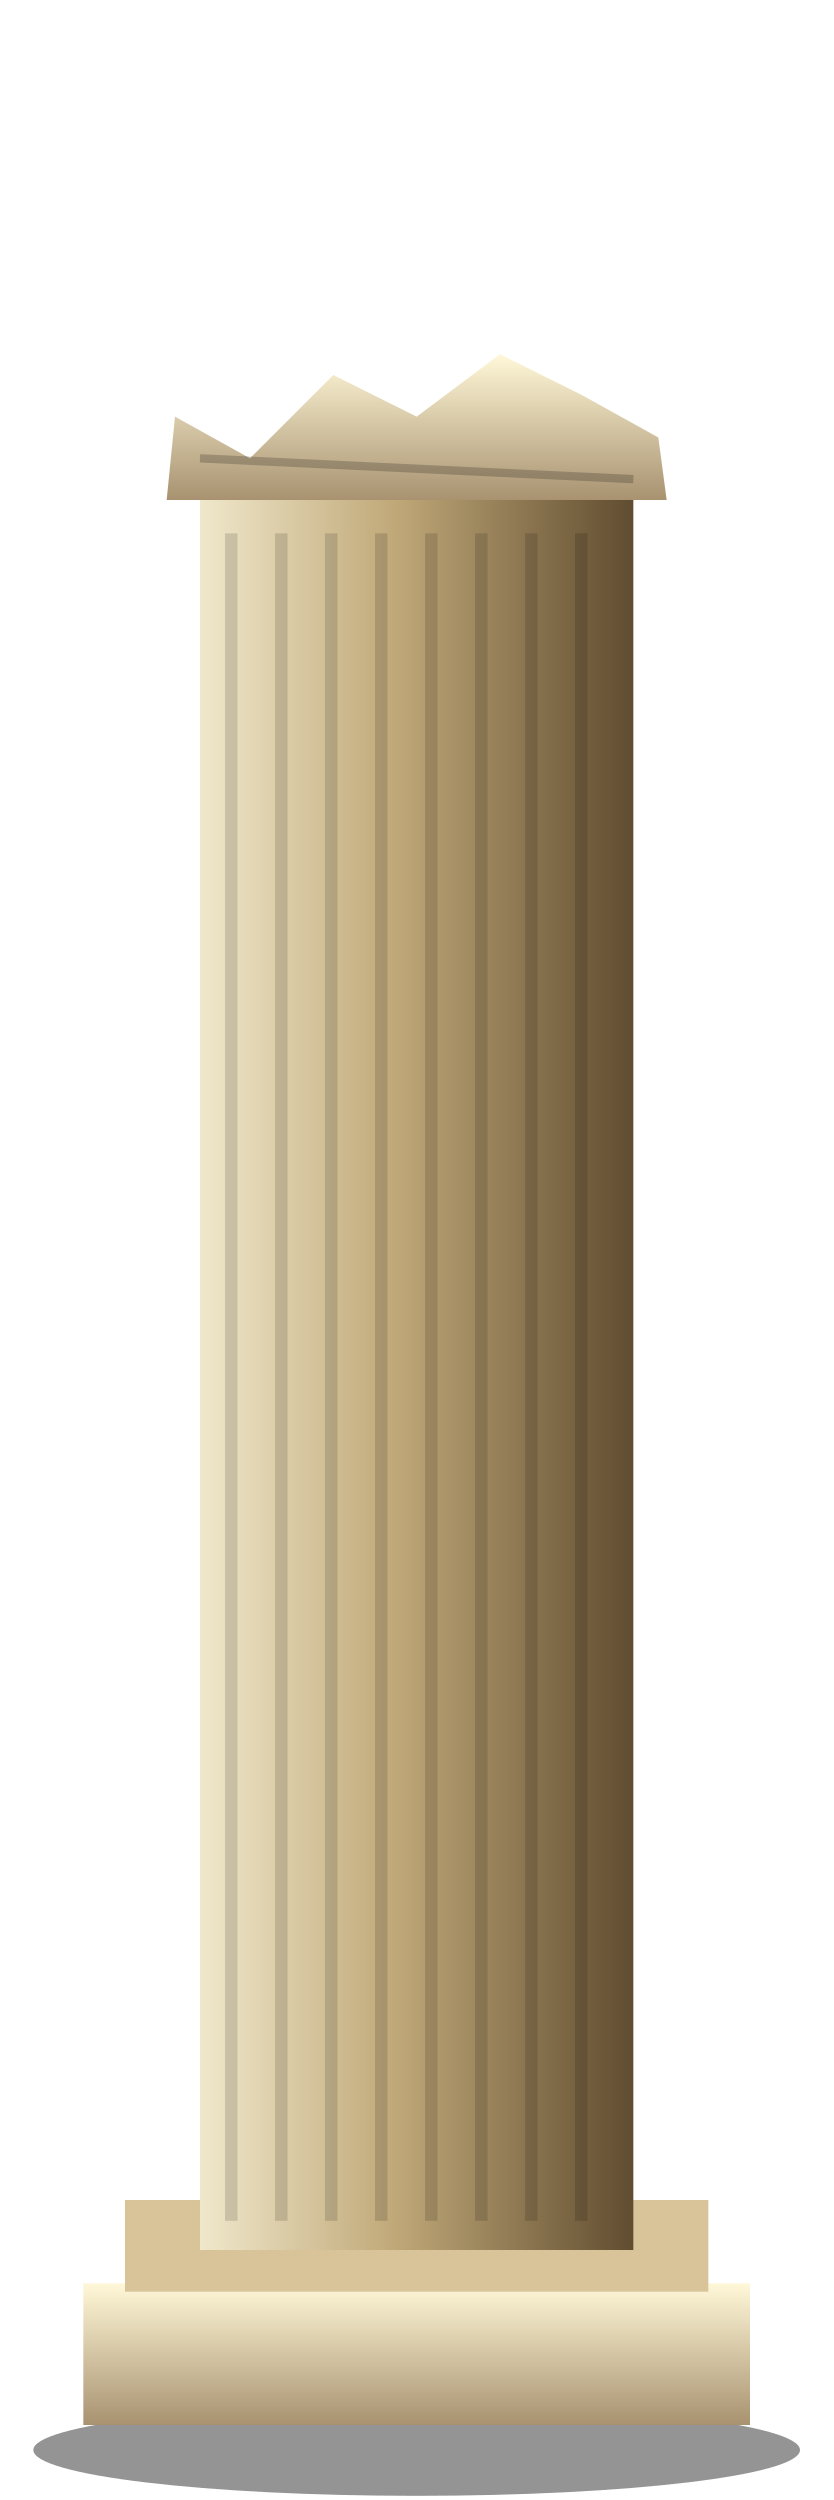
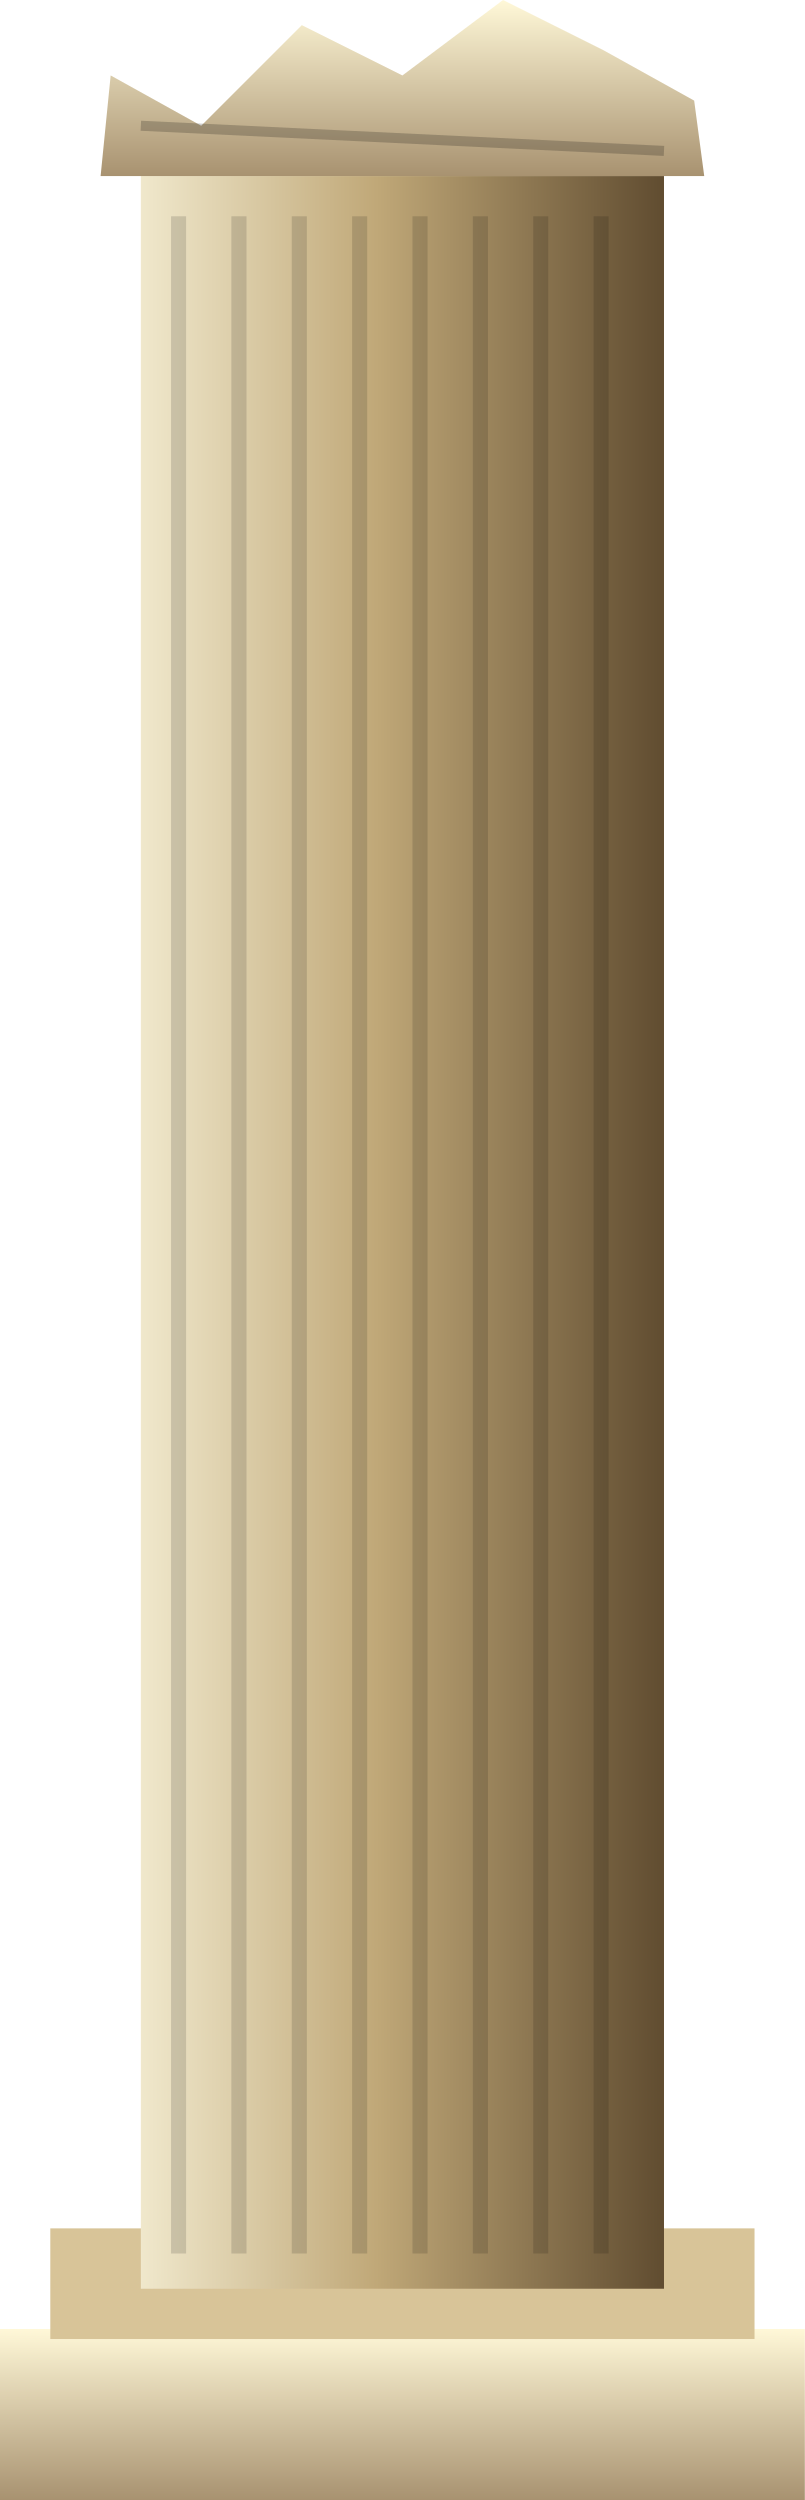
- <svg xmlns="http://www.w3.org/2000/svg" viewBox="0 0 200 600" width="200" height="600">
+ <svg xmlns="http://www.w3.org/2000/svg" viewBox="20 85 160 497" width="160" height="497">
  <defs>
    <linearGradient id="cdb_shaft" x1="0" y1="0" x2="1" y2="0">
      <stop offset="0" stop-color="#f0e8cc" />
      <stop offset="0.45" stop-color="#c0a878" />
      <stop offset="1" stop-color="#604c30" />
    </linearGradient>
    <linearGradient id="cdb_cap" x1="0" y1="0" x2="0" y2="1">
      <stop offset="0" stop-color="#fff8d8" />
      <stop offset="1" stop-color="#a89270" />
    </linearGradient>
  </defs>
-   <ellipse cx="100" cy="588" rx="92" ry="11" fill="#000" opacity="0.42" />
  <rect x="20" y="548" width="160" height="34" fill="url(#cdb_cap)" />
  <rect x="30" y="528" width="140" height="22" fill="#d8c498" />
  <rect x="48" y="120" width="104" height="420" fill="url(#cdb_shaft)" />
  <rect x="54" y="128" width="3" height="405" fill="#000" opacity="0.14" />
  <rect x="66" y="128" width="3" height="405" fill="#000" opacity="0.14" />
  <rect x="78" y="128" width="3" height="405" fill="#000" opacity="0.14" />
  <rect x="90" y="128" width="3" height="405" fill="#000" opacity="0.14" />
  <rect x="102" y="128" width="3" height="405" fill="#000" opacity="0.14" />
  <rect x="114" y="128" width="3" height="405" fill="#000" opacity="0.14" />
  <rect x="126" y="128" width="3" height="405" fill="#000" opacity="0.14" />
  <rect x="138" y="128" width="3" height="405" fill="#000" opacity="0.14" />
  <path d="M 40 120 L 42 100 L 60 110 L 80 90 L 100 100 L 120 85 L 140 95 L 158 105 L 160 120 Z" fill="url(#cdb_cap)" />
  <path d="M 48 110 L 152 115" stroke="#000" opacity="0.2" stroke-width="2" />
</svg>
